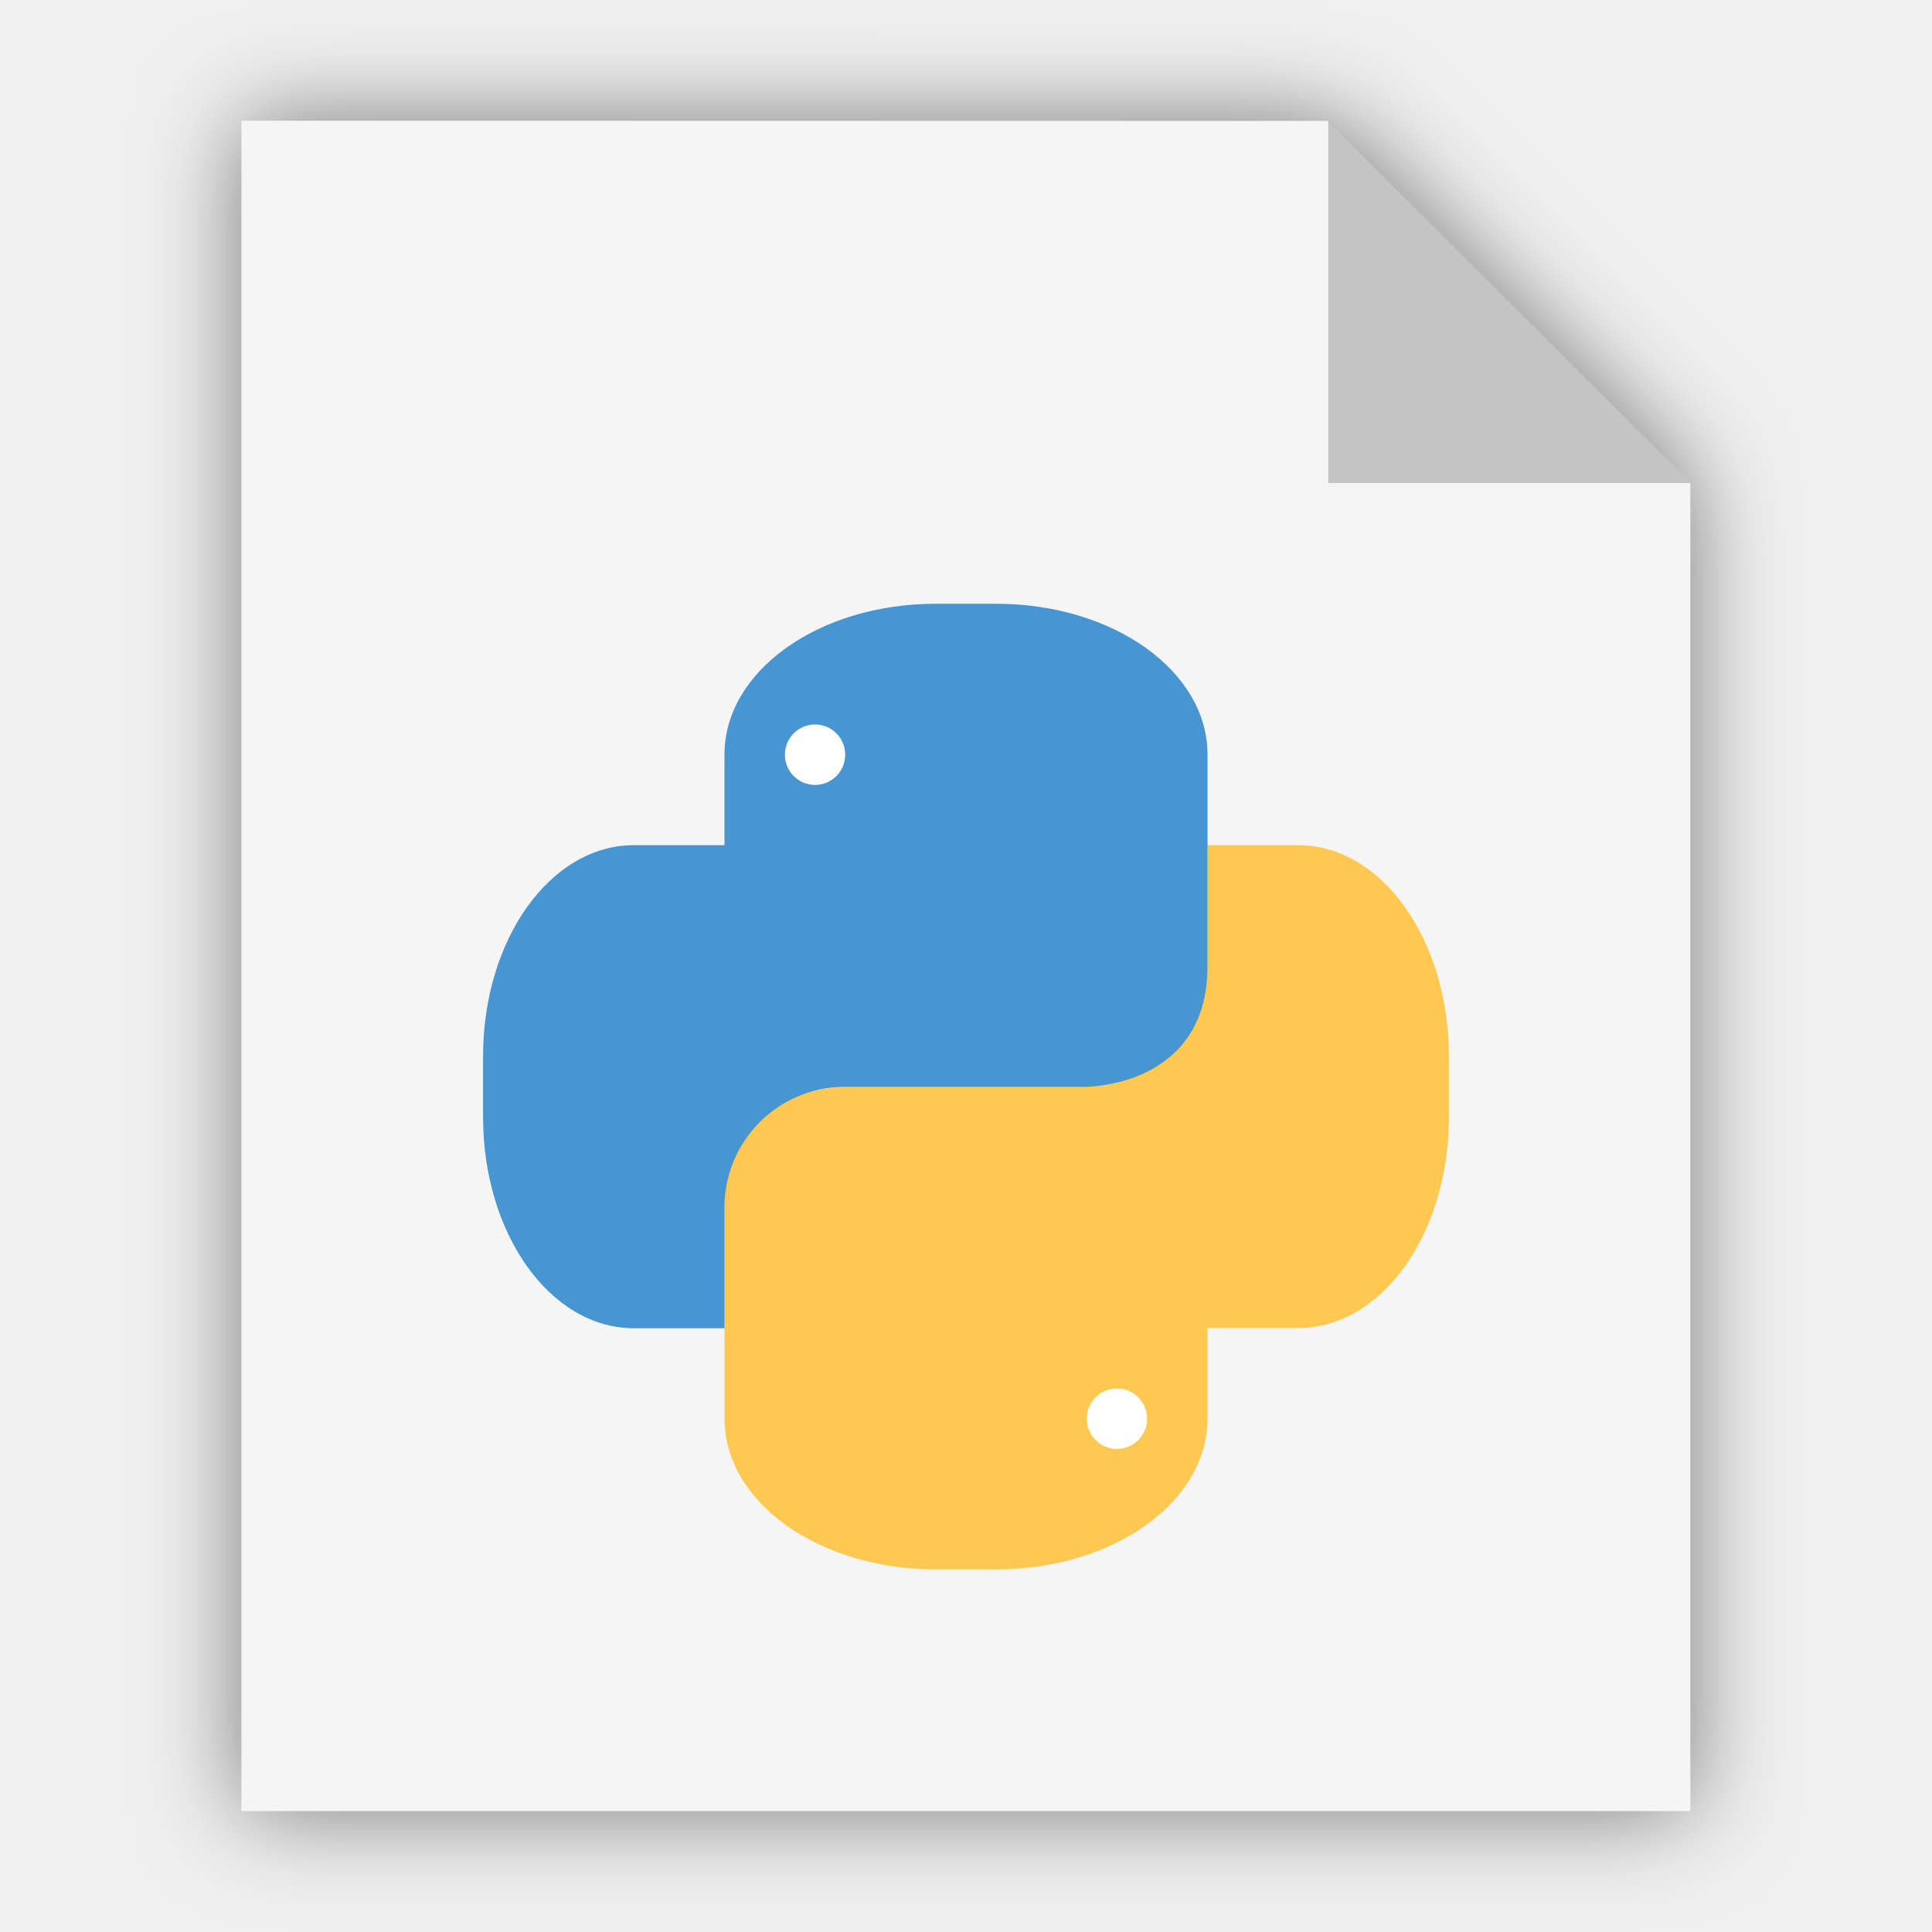
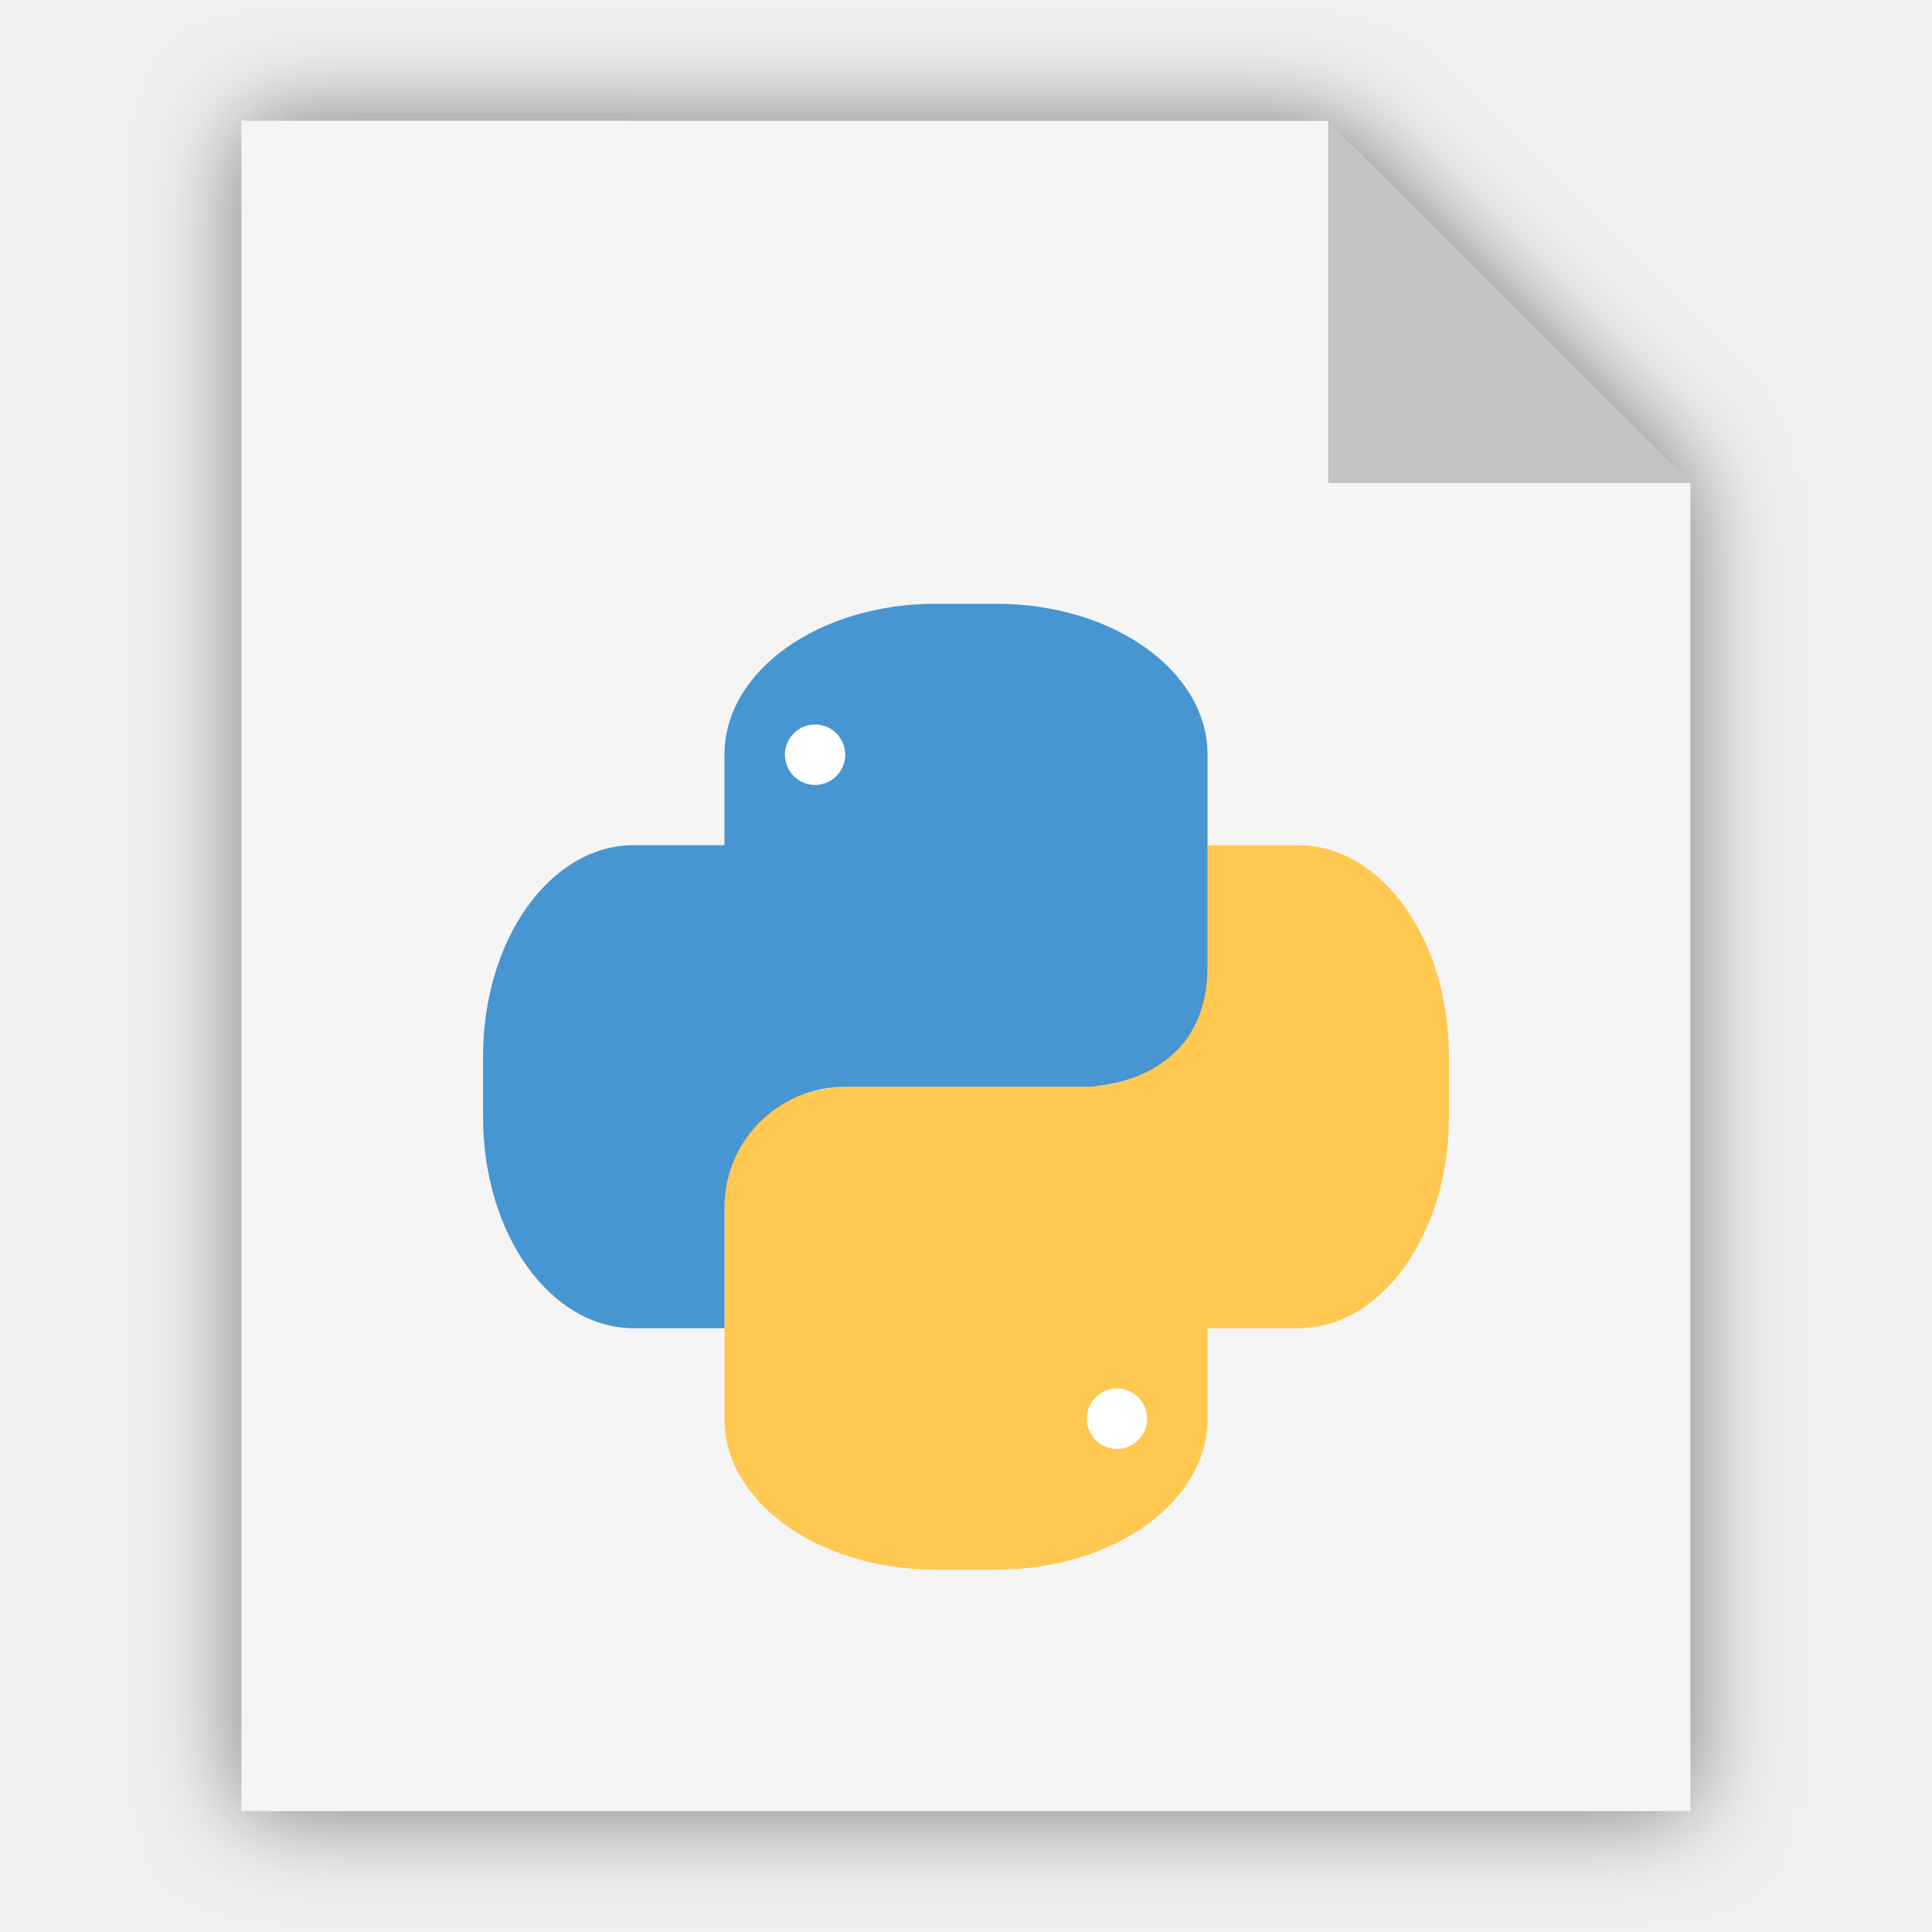
<svg xmlns="http://www.w3.org/2000/svg" id="svg8" version="1.1" viewBox="0 0 8.467 8.467" height="32" width="32">
  <defs id="defs2">
    <filter style="color-interpolation-filters:sRGB" id="filter33113" x="-0.081" width="1.163" y="-0.07" height="1.139">
      <feGaussianBlur stdDeviation="0.215" id="feGaussianBlur33115" />
    </filter>
  </defs>
  <g id="layer1">
    <path style="opacity:0.5;fill:#000000;fill-opacity:1;stroke:none;stroke-width:2.294;filter:url(#filter33113)" d="M 1.058,0.529 V 7.937 H 7.408 V 2.117 l -1.587,-1.587 z" id="path926-2" />
    <path style="opacity:1;fill:#f5f5f5;fill-opacity:1;stroke:none;stroke-width:2.294" d="M 1.058,0.529 V 7.937 H 7.408 V 2.117 l -1.587,-1.587 z" id="path926" />
    <path style="opacity:0.2;fill:#000000;fill-opacity:1;stroke:none;stroke-width:2.294" d="M 5.821,0.529 V 2.117 h 1.587 z" id="path926-1" />
-     <path style="fill:#ffc851;stroke-width:0.265" d="m 5.292,3.704 v 0.529 c 0,0.293 -0.236,0.529 -0.529,0.529 H 3.704 c 0,0 -0.529,0 -0.529,0.529 v 0.926 c 0,0.366 0.413,0.661 0.926,0.661 H 4.366 c 0.513,0 0.926,-0.295 0.926,-0.661 v -0.397 h 0.397 C 6.055,5.821 6.35,5.408 6.35,4.895 V 4.63 C 6.35,4.117 6.055,3.704 5.689,3.704 Z" id="path2" />
+     <path style="fill:#ffc851;stroke-width:0.265" d="M 5.292,3.704 V 4.233 C 5.292,4.526 5.056,4.763 4.763,4.763 H 3.704 c 0,0 -0.529,0 -0.529,0.529 v 0.926 c 0,0.366 0.413,0.661 0.926,0.661 H 4.366 c 0.513,0 0.926,-0.295 0.926,-0.661 v -0.397 h 0.397 C 6.055,5.821 6.35,5.408 6.35,4.895 V 4.63 C 6.35,4.117 6.055,3.704 5.689,3.704 Z" id="path2" />
    <path style="fill:#ffffff;stroke-width:0.265" d="M 4.895,6.085 A 0.132,0.132 0 0 1 5.027,6.218 0.132,0.132 0 0 1 4.895,6.35 0.132,0.132 0 0 1 4.763,6.218 0.132,0.132 0 0 1 4.895,6.085 Z" id="path4" />
-     <path style="fill:#4795d1;stroke-width:0.265" d="M 4.101,2.646 C 3.588,2.646 3.175,2.941 3.175,3.307 v 0.397 H 2.778 c -0.366,0 -0.661,0.413 -0.661,0.926 v 0.265 c 0,0.513 0.295,0.926 0.661,0.926 H 3.175 V 5.292 c 0,-0.293 0.236,-0.529 0.529,-0.529 H 4.763 c 0,0 0.529,0 0.529,-0.529 V 3.307 c 0,-0.366 -0.413,-0.661 -0.926,-0.661 z" id="path6" />
+     <path style="fill:#4795d1;stroke-width:0.265" d="M 4.101,2.646 C 3.588,2.646 3.175,2.941 3.175,3.307 v 0.397 H 2.778 c -0.366,0 -0.661,0.413 -0.661,0.926 v 0.265 c 0,0.513 0.295,0.926 0.661,0.926 H 3.175 V 5.292 C 3.175,4.999 3.411,4.763 3.704,4.763 H 4.763 c 0,0 0.529,0 0.529,-0.529 V 3.307 c 0,-0.366 -0.413,-0.661 -0.926,-0.661 z" id="path6" />
    <path style="fill:#ffffff;stroke-width:0.265" d="M 3.572,3.175 A 0.132,0.132 0 0 1 3.704,3.307 0.132,0.132 0 0 1 3.572,3.44 0.132,0.132 0 0 1 3.44,3.307 0.132,0.132 0 0 1 3.572,3.175 Z" id="path8" />
  </g>
</svg>
